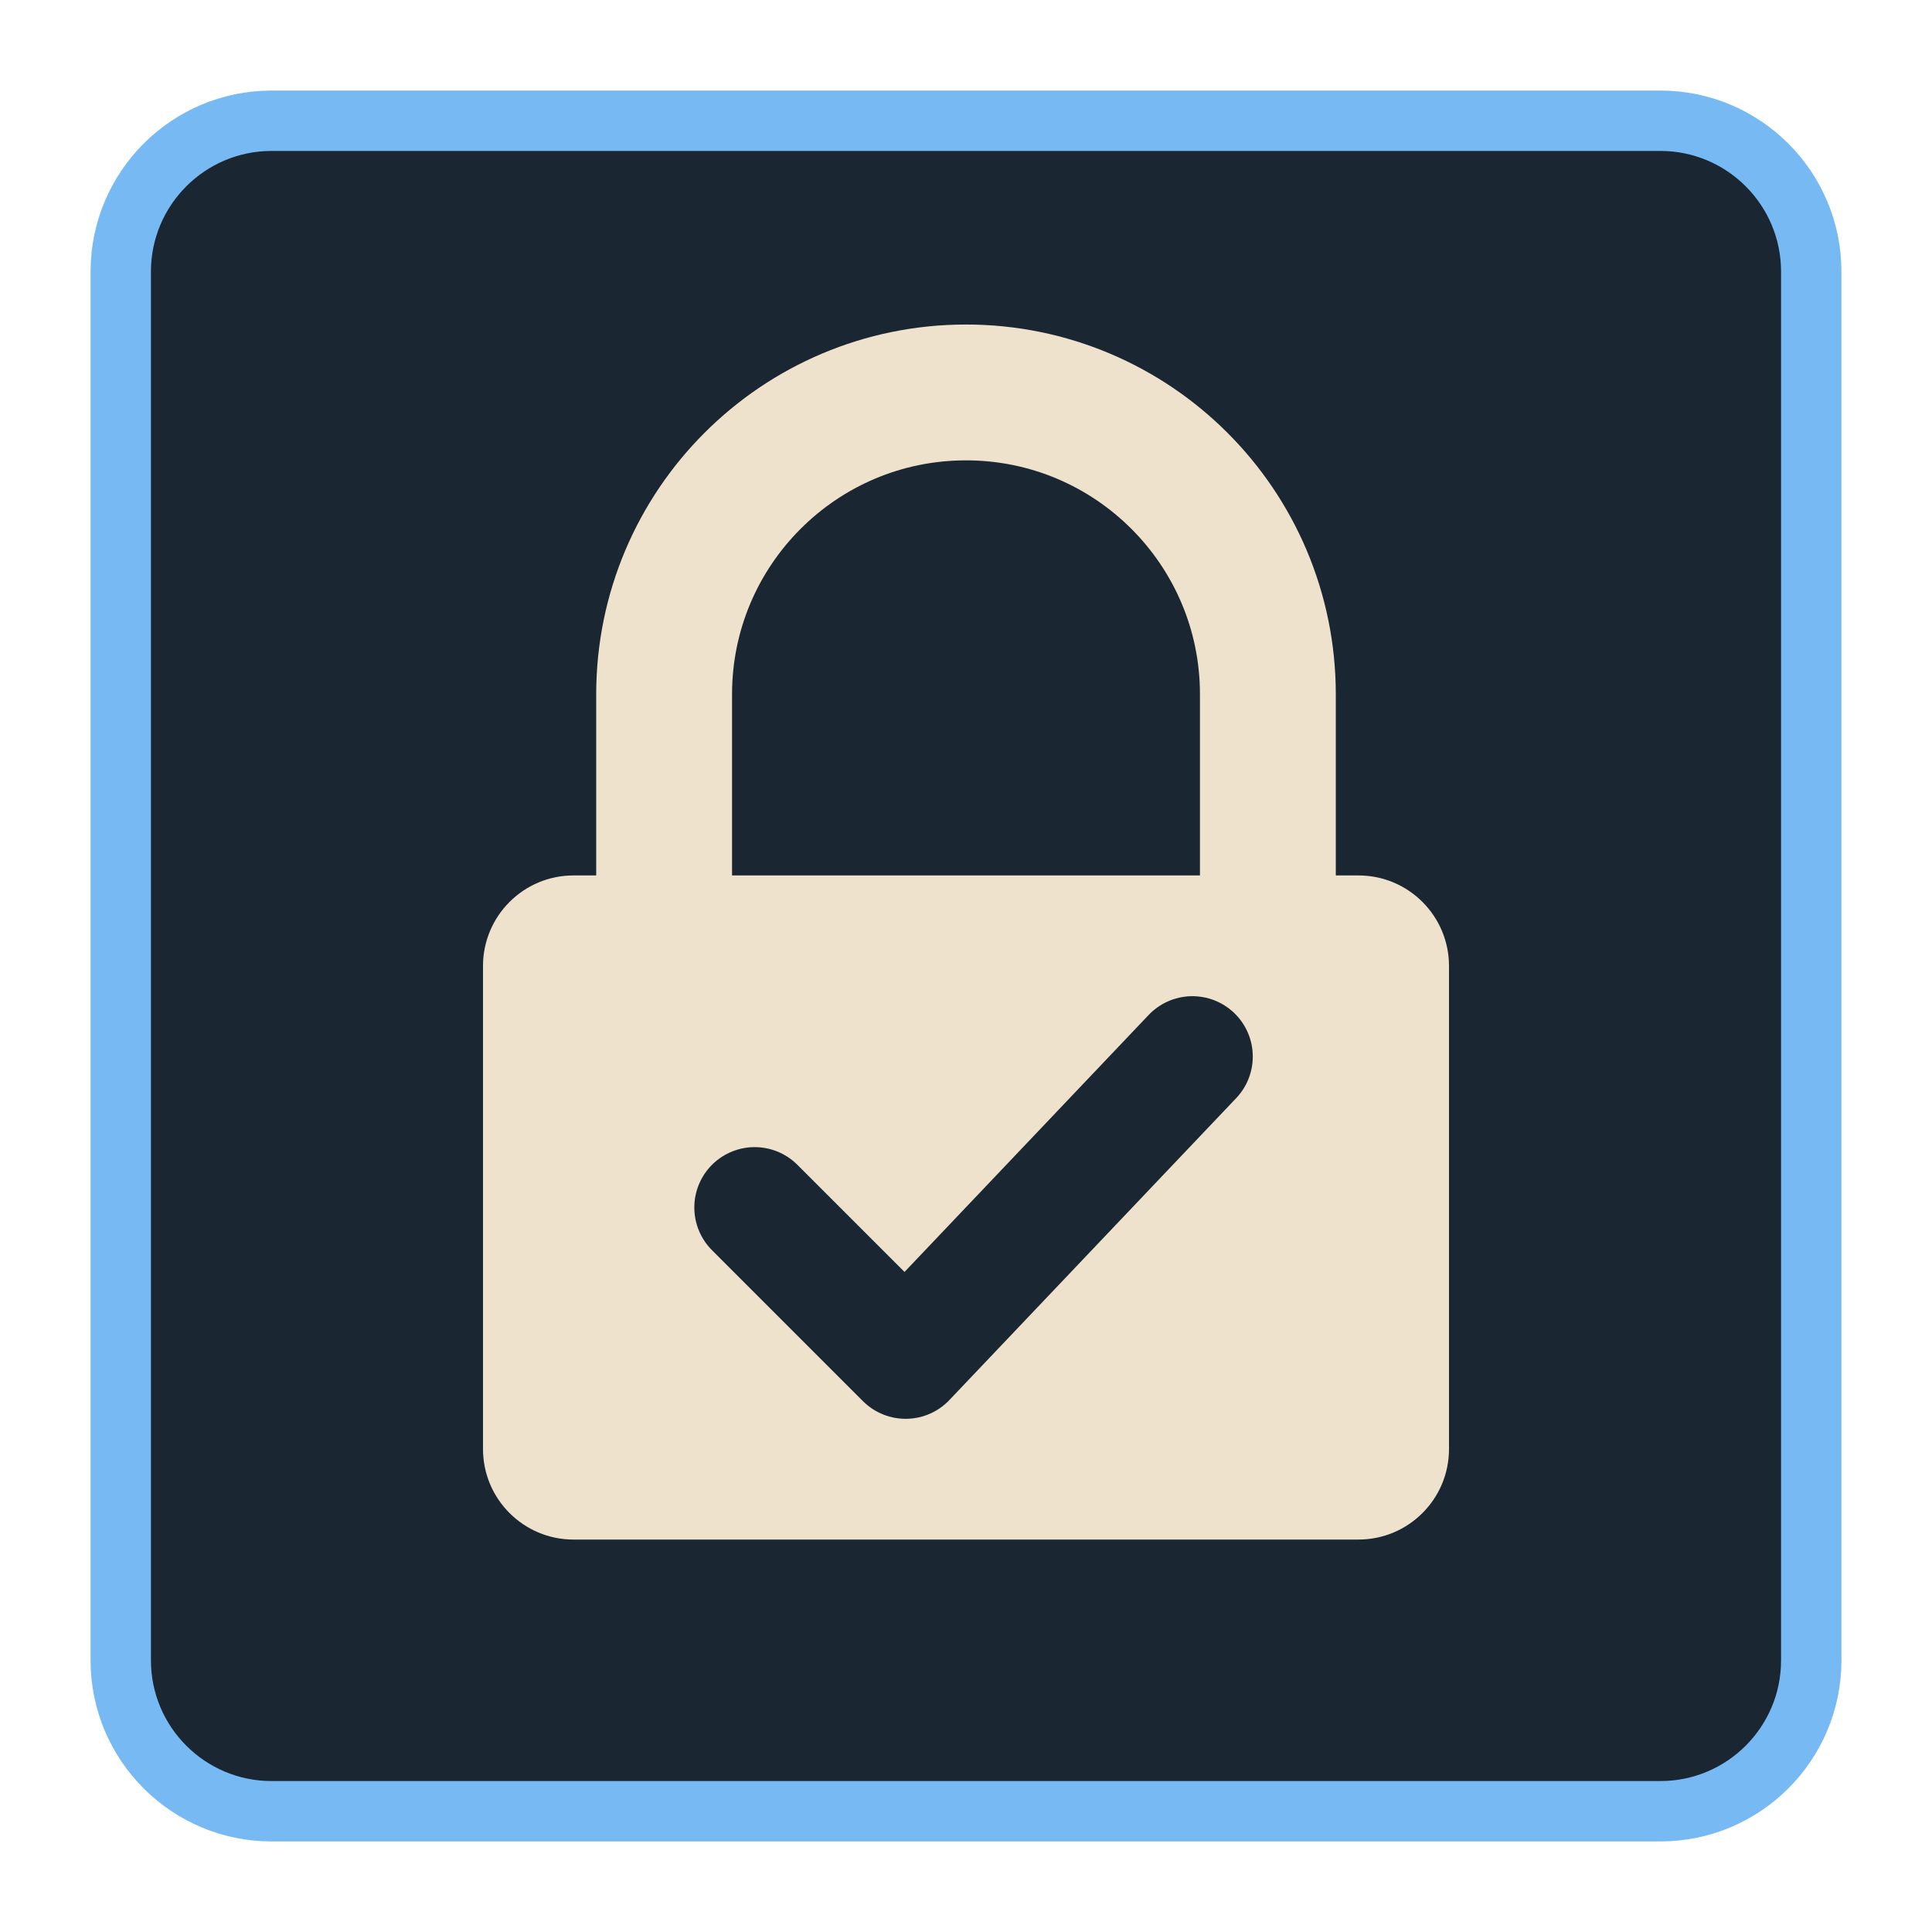
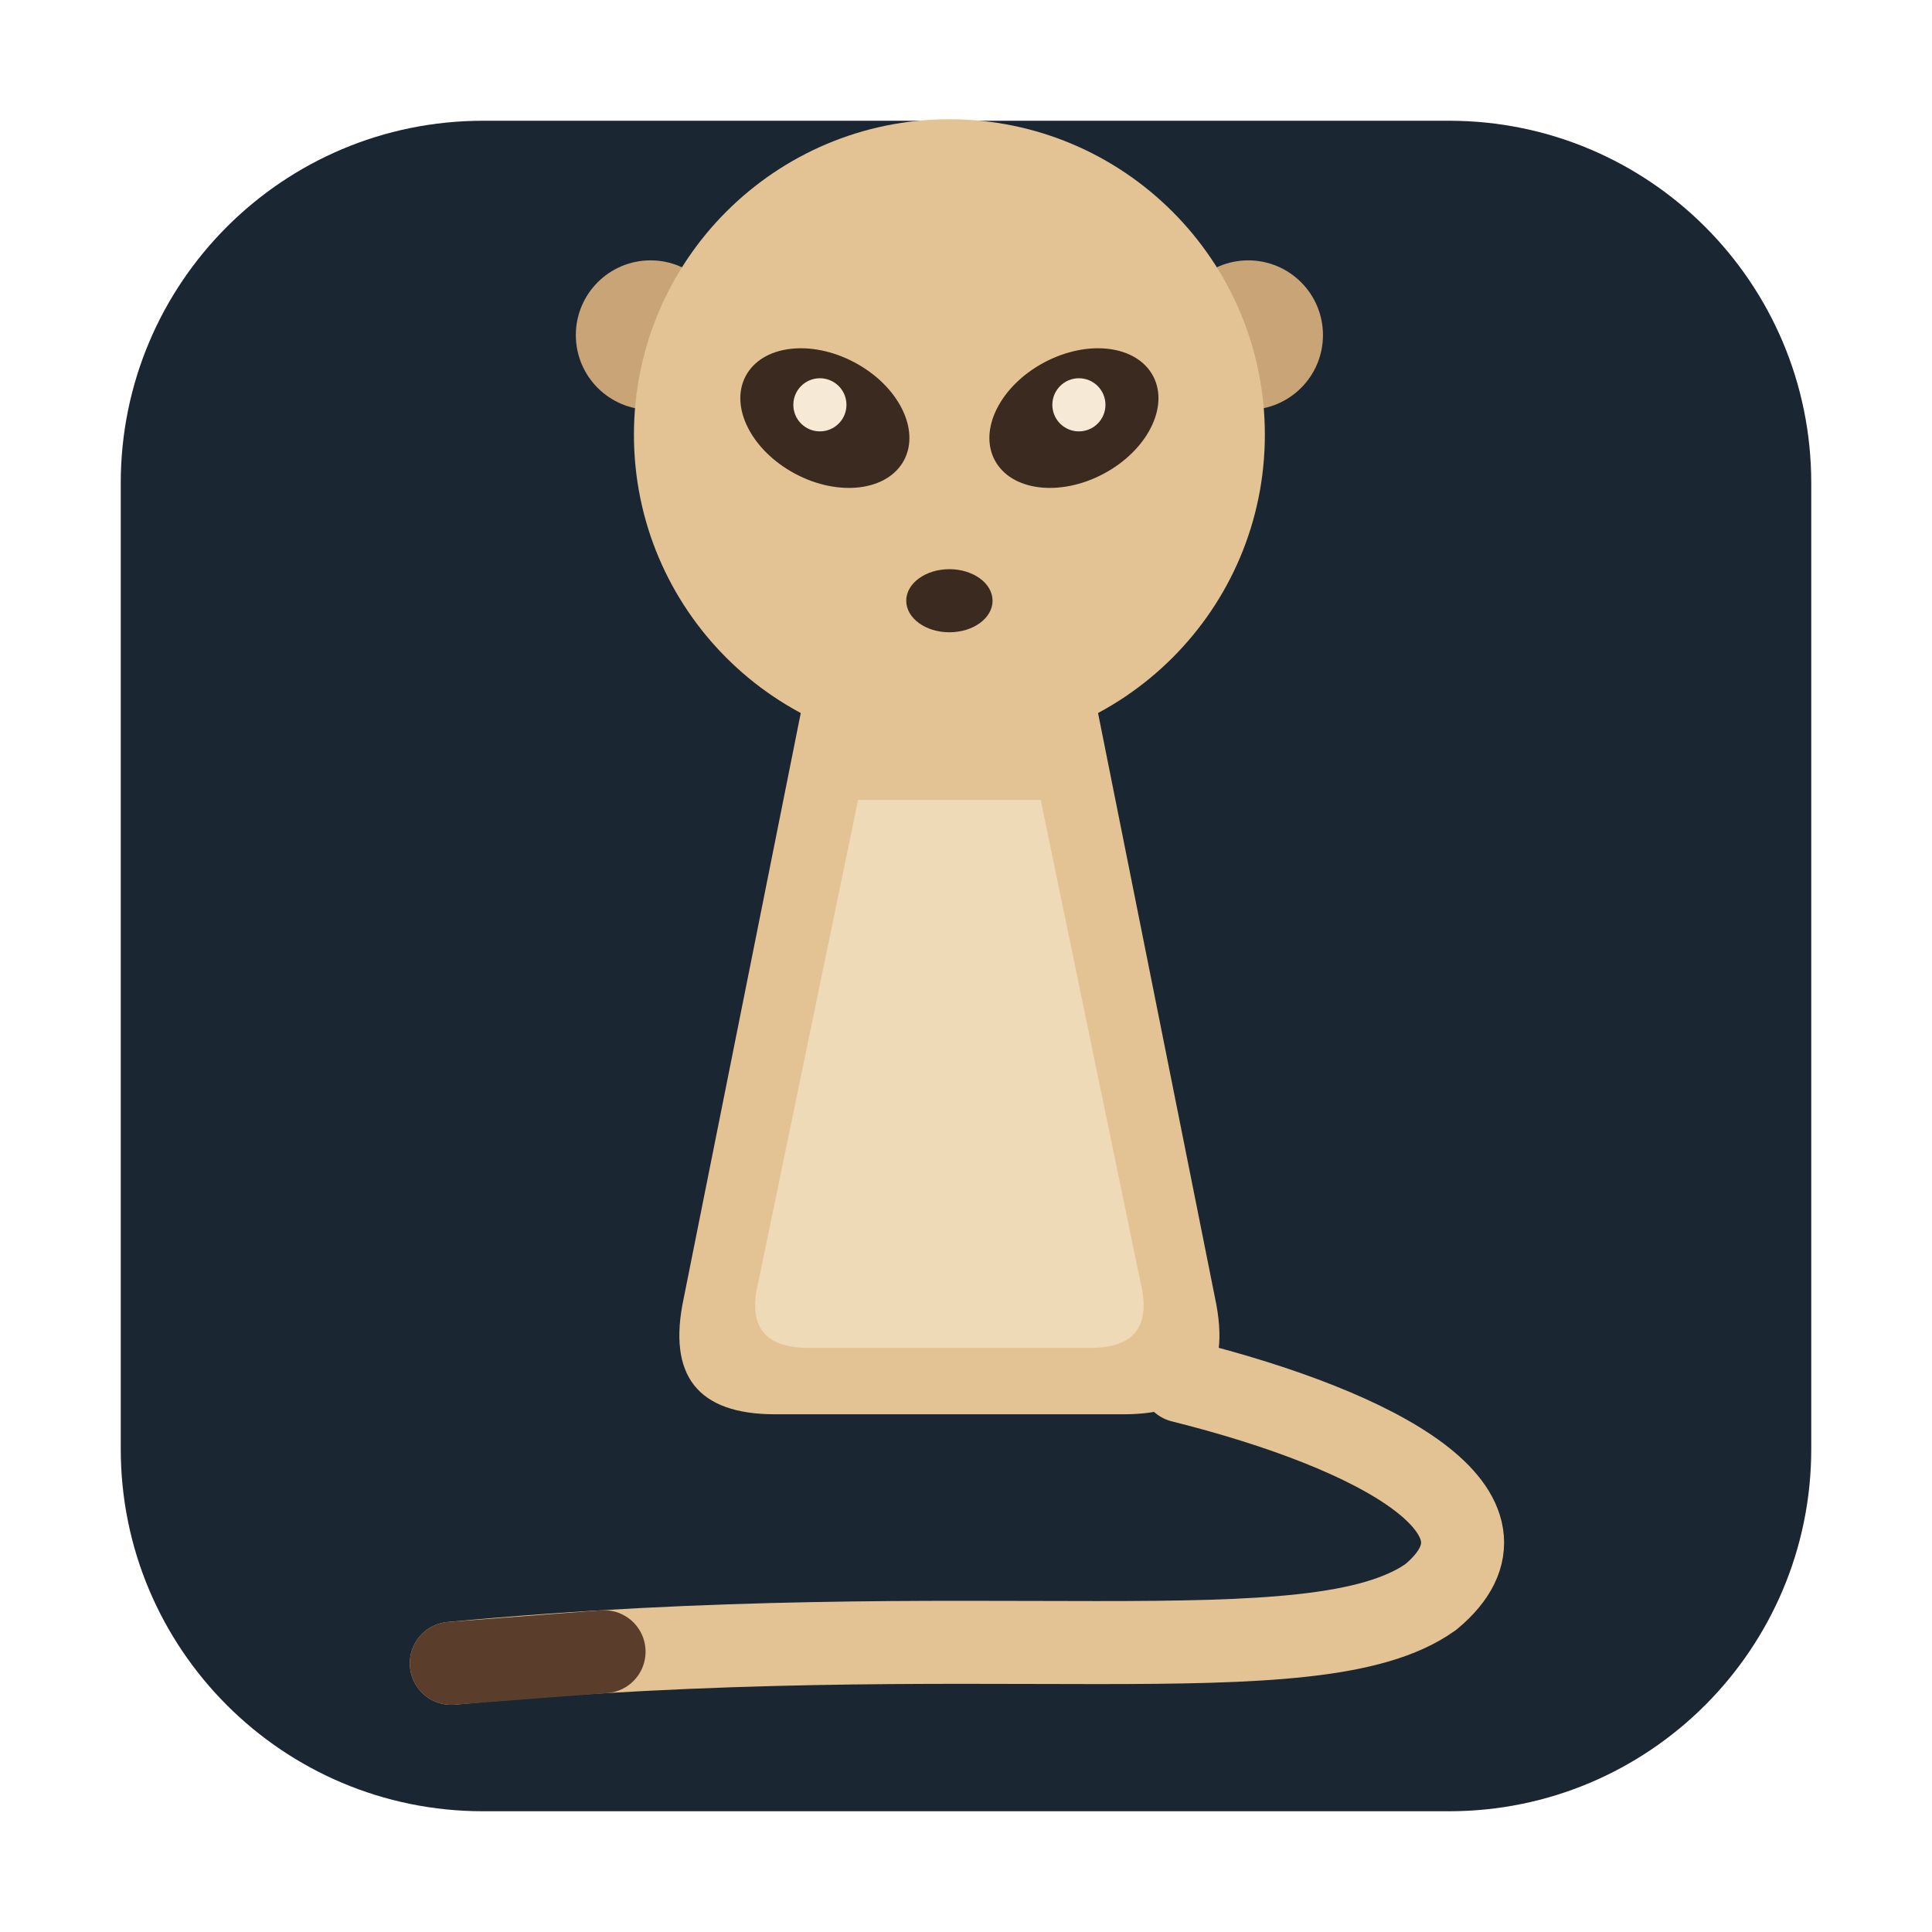
<svg xmlns="http://www.w3.org/2000/svg" width="128" height="128" viewBox="0 0 128 128">
-   <rect x="8" y="8" width="112" height="112" rx="10" fill="#1b2633" />
-   <rect x="8" y="8" width="112" height="112" rx="10" fill="none" stroke="#77baf3" stroke-width="4" />
-   <path d="M44 58 V46 a20 20 0 0 1 40 0 V58" fill="none" stroke="#eee2cc" stroke-width="9" stroke-linecap="round" />
-   <rect x="32" y="58" width="64" height="44" rx="6" fill="#eee2cc" />
-   <path d="M50 80 l10 10 l19 -20" fill="none" stroke="#1b2633" stroke-width="8" stroke-linecap="round" stroke-linejoin="round" />
+   <rect x="8" y="8" width="112" height="112" rx="24" fill="#1b2633" />
+   <g transform="translate(64 64) scale(1.1) translate(-65 -70)">
+     <path d="M78 95 C90 98 99 103 93 108 C86 113 66 109 34 112" fill="none" stroke="#e3c393" stroke-width="5" stroke-linecap="round" />
+     <path d="M43.2 111.3 L34 112" fill="none" stroke="#5a3d2b" stroke-width="5" stroke-linecap="round" />
+     <circle cx="46" cy="32" r="4.5" fill="#c9a476" />
+     <circle cx="82" cy="32" r="4.5" fill="#c9a476" />
+     <circle cx="64" cy="38" r="19" fill="#e3c393" />
+     <path d="M56 50 L72 50 L80 90 Q81.5 97 74.5 97 L53.5 97 Q46.5 97 48 90 Z" fill="#e3c393" />
+     <path d="M58.5 60 L69.5 60 L75.5 89 Q76.5 93 72.5 93 L55.5 93 Q51.5 93 52.5 89 Z" fill="#efdab8" />
+     <ellipse cx="56.5" cy="37" rx="5.4" ry="3.8" transform="rotate(28 56.5 37)" fill="#3b2a20" />
+     <ellipse cx="71.5" cy="37" rx="5.4" ry="3.8" transform="rotate(-28 71.5 37)" fill="#3b2a20" />
+     <circle cx="56.2" cy="36.2" r="1.6" fill="#f6ead6" />
+     <circle cx="71.8" cy="36.2" r="1.6" fill="#f6ead6" />
+     <ellipse cx="64" cy="48" rx="2.6" ry="1.9" fill="#3b2a20" />
+   </g>
</svg>
